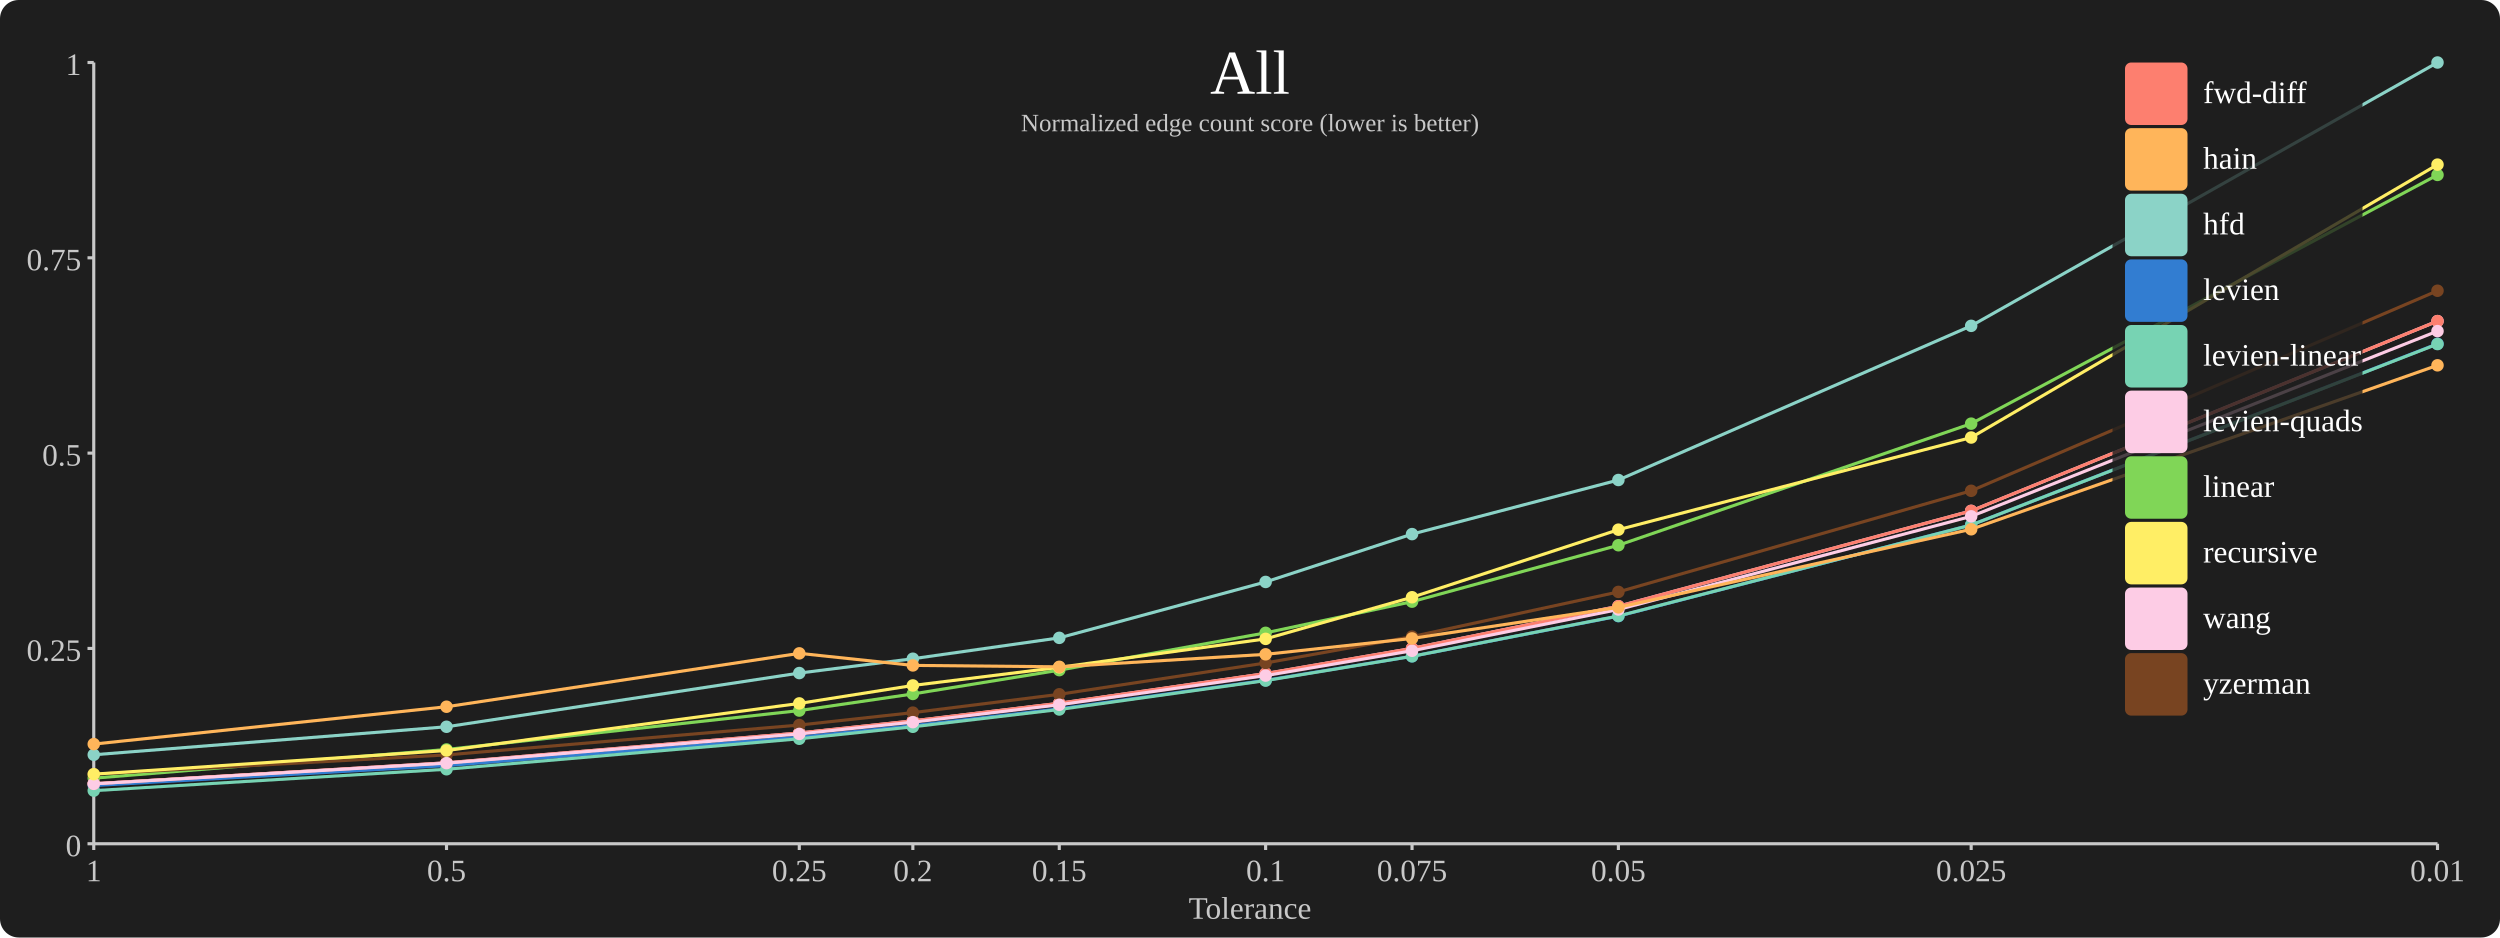
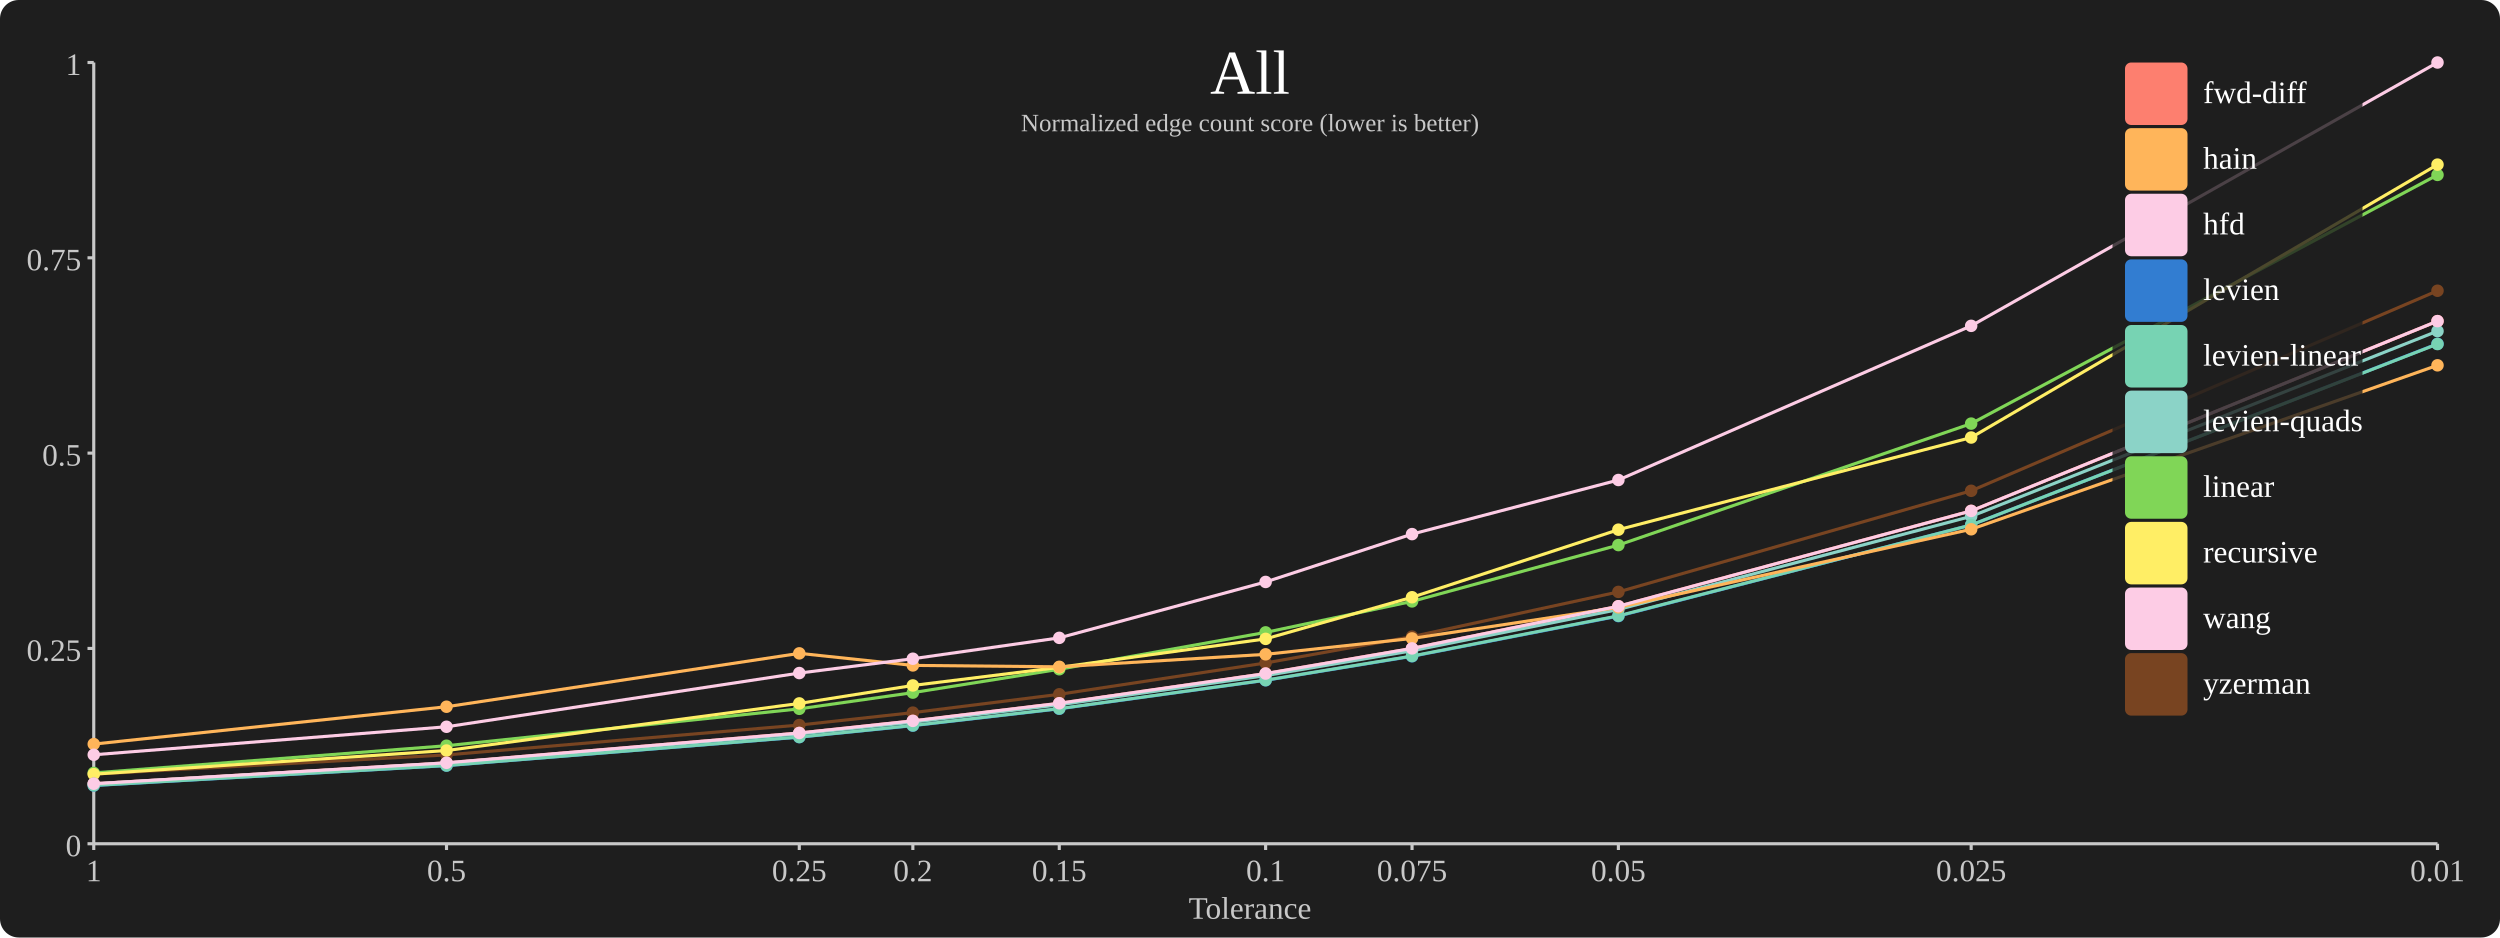
<svg xmlns="http://www.w3.org/2000/svg" viewBox="0 0 800 300">
  <rect x="0" y="0" width="800" height="300" ry="6" style="fill:rgb(30,30,30);stroke:none;fill-opacity:1;stroke-opacity:1;" />
  <path d="M 30 20 L 30 270" style="stroke:rgb(200,200,200);stroke-width:1" />
  <path d="M 30 270 L 780 270" style="stroke:rgb(200,200,200);stroke-width:1" />
  <path d="M 780 270 L 780 272" style="stroke:rgb(200,200,200);stroke-width:1" />
  <text x="780" y="282" style="font-size:10px;fill:rgb(200,200,200);text-anchor:middle;text-align:center;"> 0.01 </text>
  <path d="M 630.772 270 L 630.772 272" style="stroke:rgb(200,200,200);stroke-width:1" />
  <text x="630.772" y="282" style="font-size:10px;fill:rgb(200,200,200);text-anchor:middle;text-align:center;"> 0.025 </text>
  <path d="M 517.886 270 L 517.886 272" style="stroke:rgb(200,200,200);stroke-width:1" />
  <text x="517.886" y="282" style="font-size:10px;fill:rgb(200,200,200);text-anchor:middle;text-align:center;"> 0.05 </text>
  <path d="M 451.852 270 L 451.852 272" style="stroke:rgb(200,200,200);stroke-width:1" />
  <text x="451.852" y="282" style="font-size:10px;fill:rgb(200,200,200);text-anchor:middle;text-align:center;"> 0.075 </text>
  <path d="M 405 270 L 405 272" style="stroke:rgb(200,200,200);stroke-width:1" />
  <text x="405" y="282" style="font-size:10px;fill:rgb(200,200,200);text-anchor:middle;text-align:center;"> 0.1 </text>
  <path d="M 338.966 270 L 338.966 272" style="stroke:rgb(200,200,200);stroke-width:1" />
  <text x="338.966" y="282" style="font-size:10px;fill:rgb(200,200,200);text-anchor:middle;text-align:center;"> 0.15 </text>
  <path d="M 292.114 270 L 292.114 272" style="stroke:rgb(200,200,200);stroke-width:1" />
  <text x="292.114" y="282" style="font-size:10px;fill:rgb(200,200,200);text-anchor:middle;text-align:center;"> 0.2 </text>
  <path d="M 255.773 270 L 255.773 272" style="stroke:rgb(200,200,200);stroke-width:1" />
  <text x="255.773" y="282" style="font-size:10px;fill:rgb(200,200,200);text-anchor:middle;text-align:center;"> 0.25 </text>
  <path d="M 142.886 270 L 142.886 272" style="stroke:rgb(200,200,200);stroke-width:1" />
  <text x="142.886" y="282" style="font-size:10px;fill:rgb(200,200,200);text-anchor:middle;text-align:center;"> 0.5 </text>
  <path d="M 30 270 L 30 272" style="stroke:rgb(200,200,200);stroke-width:1" />
  <text x="30" y="282" style="font-size:10px;fill:rgb(200,200,200);text-anchor:middle;text-align:center;"> 1 </text>
  <path d="M 28 270 L 30 270" style="stroke:rgb(200,200,200);stroke-width:1" />
  <text x="26" y="274" style="font-size:10px;fill:rgb(200,200,200);text-anchor:end;text-align:right;"> 0 </text>
  <path d="M 28 207.5 L 30 207.5" style="stroke:rgb(200,200,200);stroke-width:1" />
  <text x="26" y="211.5" style="font-size:10px;fill:rgb(200,200,200);text-anchor:end;text-align:right;"> 0.25 </text>
  <path d="M 28 145 L 30 145" style="stroke:rgb(200,200,200);stroke-width:1" />
  <text x="26" y="149" style="font-size:10px;fill:rgb(200,200,200);text-anchor:end;text-align:right;"> 0.5 </text>
  <path d="M 28 82.5 L 30 82.5" style="stroke:rgb(200,200,200);stroke-width:1" />
  <text x="26" y="86.5" style="font-size:10px;fill:rgb(200,200,200);text-anchor:end;text-align:right;"> 0.75 </text>
  <path d="M 28 20 L 30 20" style="stroke:rgb(200,200,200);stroke-width:1" />
  <text x="26" y="24" style="font-size:10px;fill:rgb(200,200,200);text-anchor:end;text-align:right;"> 1 </text>
  <text x="400" y="294" style="font-size:10px;fill:rgb(200,200,200);text-anchor:middle;text-align:center;"> Tolerance </text>
-   <circle cx="780" cy="20" r="2" style="fill:rgb(139,211,199);stroke:none;fill-opacity:1;stroke-opacity:1;" />
-   <path d="M 780 20 L 630.772 104.27" style="stroke:rgb(139,211,199);stroke-width:1" />
-   <circle cx="630.772" cy="104.27" r="2" style="fill:rgb(139,211,199);stroke:none;fill-opacity:1;stroke-opacity:1;" />
-   <path d="M 630.772 104.27 L 517.886 153.6" style="stroke:rgb(139,211,199);stroke-width:1" />
-   <circle cx="517.886" cy="153.6" r="2" style="fill:rgb(139,211,199);stroke:none;fill-opacity:1;stroke-opacity:1;" />
-   <path d="M 517.886 153.6 L 451.852 170.912" style="stroke:rgb(139,211,199);stroke-width:1" />
-   <circle cx="451.852" cy="170.912" r="2" style="fill:rgb(139,211,199);stroke:none;fill-opacity:1;stroke-opacity:1;" />
-   <path d="M 451.852 170.912 L 405 186.222" style="stroke:rgb(139,211,199);stroke-width:1" />
-   <circle cx="405" cy="186.222" r="2" style="fill:rgb(139,211,199);stroke:none;fill-opacity:1;stroke-opacity:1;" />
-   <path d="M 405 186.222 L 338.966 204.113" style="stroke:rgb(139,211,199);stroke-width:1" />
-   <circle cx="338.966" cy="204.113" r="2" style="fill:rgb(139,211,199);stroke:none;fill-opacity:1;stroke-opacity:1;" />
-   <path d="M 338.966 204.113 L 292.114 210.792" style="stroke:rgb(139,211,199);stroke-width:1" />
-   <circle cx="292.114" cy="210.792" r="2" style="fill:rgb(139,211,199);stroke:none;fill-opacity:1;stroke-opacity:1;" />
-   <path d="M 292.114 210.792 L 255.773 215.377" style="stroke:rgb(139,211,199);stroke-width:1" />
-   <circle cx="255.773" cy="215.377" r="2" style="fill:rgb(139,211,199);stroke:none;fill-opacity:1;stroke-opacity:1;" />
-   <path d="M 255.773 215.377 L 142.886 232.565" style="stroke:rgb(139,211,199);stroke-width:1" />
-   <circle cx="142.886" cy="232.565" r="2" style="fill:rgb(139,211,199);stroke:none;fill-opacity:1;stroke-opacity:1;" />
-   <path d="M 142.886 232.565 L 30 241.525" style="stroke:rgb(139,211,199);stroke-width:1" />
-   <circle cx="30" cy="241.525" r="2" style="fill:rgb(139,211,199);stroke:none;fill-opacity:1;stroke-opacity:1;" />
-   <circle cx="780" cy="55.973" r="2" style="fill:rgb(128,214,87);stroke:none;fill-opacity:1;stroke-opacity:1;" />
-   <path d="M 780 55.973 L 630.772 135.57" style="stroke:rgb(128,214,87);stroke-width:1" />
-   <circle cx="630.772" cy="135.57" r="2" style="fill:rgb(128,214,87);stroke:none;fill-opacity:1;stroke-opacity:1;" />
-   <path d="M 630.772 135.57 L 517.886 174.475" style="stroke:rgb(128,214,87);stroke-width:1" />
-   <circle cx="517.886" cy="174.475" r="2" style="fill:rgb(128,214,87);stroke:none;fill-opacity:1;stroke-opacity:1;" />
-   <path d="M 517.886 174.475 L 451.852 192.53" style="stroke:rgb(128,214,87);stroke-width:1" />
-   <circle cx="451.852" cy="192.53" r="2" style="fill:rgb(128,214,87);stroke:none;fill-opacity:1;stroke-opacity:1;" />
-   <path d="M 451.852 192.53 L 405 202.507" style="stroke:rgb(128,214,87);stroke-width:1" />
-   <circle cx="405" cy="202.507" r="2" style="fill:rgb(128,214,87);stroke:none;fill-opacity:1;stroke-opacity:1;" />
-   <path d="M 405 202.507 L 338.966 214.445" style="stroke:rgb(128,214,87);stroke-width:1" />
-   <circle cx="338.966" cy="214.445" r="2" style="fill:rgb(128,214,87);stroke:none;fill-opacity:1;stroke-opacity:1;" />
-   <path d="M 338.966 214.445 L 292.114 222.062" style="stroke:rgb(128,214,87);stroke-width:1" />
-   <circle cx="292.114" cy="222.062" r="2" style="fill:rgb(128,214,87);stroke:none;fill-opacity:1;stroke-opacity:1;" />
-   <path d="M 292.114 222.062 L 255.773 227.38" style="stroke:rgb(128,214,87);stroke-width:1" />
-   <circle cx="255.773" cy="227.38" r="2" style="fill:rgb(128,214,87);stroke:none;fill-opacity:1;stroke-opacity:1;" />
-   <path d="M 255.773 227.38 L 142.886 239.825" style="stroke:rgb(128,214,87);stroke-width:1" />
-   <circle cx="142.886" cy="239.825" r="2" style="fill:rgb(128,214,87);stroke:none;fill-opacity:1;stroke-opacity:1;" />
-   <path d="M 142.886 239.825 L 30 249.012" style="stroke:rgb(128,214,87);stroke-width:1" />
-   <circle cx="30" cy="249.012" r="2" style="fill:rgb(128,214,87);stroke:none;fill-opacity:1;stroke-opacity:1;" />
+   <circle cx="780" cy="93.038" r="2" style="fill:rgb(120,68,33);stroke:none;fill-opacity:1;stroke-opacity:1;" />
+   <path d="M 780 93.038 L 630.772 157.055" style="stroke:rgb(120,68,33);stroke-width:1" />
+   <circle cx="630.772" cy="157.055" r="2" style="fill:rgb(120,68,33);stroke:none;fill-opacity:1;stroke-opacity:1;" />
+   <path d="M 630.772 157.055 L 517.886 189.41" style="stroke:rgb(120,68,33);stroke-width:1" />
+   <circle cx="517.886" cy="189.41" r="2" style="fill:rgb(120,68,33);stroke:none;fill-opacity:1;stroke-opacity:1;" />
+   <path d="M 517.886 189.41 L 451.852 203.71" style="stroke:rgb(120,68,33);stroke-width:1" />
+   <circle cx="451.852" cy="203.71" r="2" style="fill:rgb(120,68,33);stroke:none;fill-opacity:1;stroke-opacity:1;" />
+   <path d="M 451.852 203.71 L 405 212.147" style="stroke:rgb(120,68,33);stroke-width:1" />
+   <circle cx="405" cy="212.147" r="2" style="fill:rgb(120,68,33);stroke:none;fill-opacity:1;stroke-opacity:1;" />
+   <path d="M 405 212.147 L 338.966 222.175" style="stroke:rgb(120,68,33);stroke-width:1" />
+   <circle cx="338.966" cy="222.175" r="2" style="fill:rgb(120,68,33);stroke:none;fill-opacity:1;stroke-opacity:1;" />
+   <path d="M 338.966 222.175 L 292.114 228.037" style="stroke:rgb(120,68,33);stroke-width:1" />
+   <circle cx="292.114" cy="228.037" r="2" style="fill:rgb(120,68,33);stroke:none;fill-opacity:1;stroke-opacity:1;" />
+   <path d="M 292.114 228.037 L 255.773 232.012" style="stroke:rgb(120,68,33);stroke-width:1" />
+   <circle cx="255.773" cy="232.012" r="2" style="fill:rgb(120,68,33);stroke:none;fill-opacity:1;stroke-opacity:1;" />
+   <path d="M 255.773 232.012 L 142.886 241.57" style="stroke:rgb(120,68,33);stroke-width:1" />
+   <circle cx="142.886" cy="241.57" r="2" style="fill:rgb(120,68,33);stroke:none;fill-opacity:1;stroke-opacity:1;" />
+   <path d="M 142.886 241.57 L 30 247.735" style="stroke:rgb(120,68,33);stroke-width:1" />
+   <circle cx="30" cy="247.735" r="2" style="fill:rgb(120,68,33);stroke:none;fill-opacity:1;stroke-opacity:1;" />
+   <circle cx="780" cy="55.968" r="2" style="fill:rgb(128,214,87);stroke:none;fill-opacity:1;stroke-opacity:1;" />
+   <path d="M 780 55.968 L 630.772 135.555" style="stroke:rgb(128,214,87);stroke-width:1" />
+   <circle cx="630.772" cy="135.555" r="2" style="fill:rgb(128,214,87);stroke:none;fill-opacity:1;stroke-opacity:1;" />
+   <path d="M 630.772 135.555 L 517.886 174.425" style="stroke:rgb(128,214,87);stroke-width:1" />
+   <circle cx="517.886" cy="174.425" r="2" style="fill:rgb(128,214,87);stroke:none;fill-opacity:1;stroke-opacity:1;" />
+   <path d="M 517.886 174.425 L 451.852 192.448" style="stroke:rgb(128,214,87);stroke-width:1" />
+   <circle cx="451.852" cy="192.448" r="2" style="fill:rgb(128,214,87);stroke:none;fill-opacity:1;stroke-opacity:1;" />
+   <path d="M 451.852 192.448 L 405 202.363" style="stroke:rgb(128,214,87);stroke-width:1" />
+   <circle cx="405" cy="202.363" r="2" style="fill:rgb(128,214,87);stroke:none;fill-opacity:1;stroke-opacity:1;" />
+   <path d="M 405 202.363 L 338.966 214.157" style="stroke:rgb(128,214,87);stroke-width:1" />
+   <circle cx="338.966" cy="214.157" r="2" style="fill:rgb(128,214,87);stroke:none;fill-opacity:1;stroke-opacity:1;" />
+   <path d="M 338.966 214.157 L 292.114 221.637" style="stroke:rgb(128,214,87);stroke-width:1" />
+   <circle cx="292.114" cy="221.637" r="2" style="fill:rgb(128,214,87);stroke:none;fill-opacity:1;stroke-opacity:1;" />
+   <path d="M 292.114 221.637 L 255.773 226.82" style="stroke:rgb(128,214,87);stroke-width:1" />
+   <circle cx="255.773" cy="226.82" r="2" style="fill:rgb(128,214,87);stroke:none;fill-opacity:1;stroke-opacity:1;" />
+   <path d="M 255.773 226.82 L 142.886 238.63" style="stroke:rgb(128,214,87);stroke-width:1" />
+   <circle cx="142.886" cy="238.63" r="2" style="fill:rgb(128,214,87);stroke:none;fill-opacity:1;stroke-opacity:1;" />
+   <path d="M 142.886 238.63 L 30 247.333" style="stroke:rgb(128,214,87);stroke-width:1" />
+   <circle cx="30" cy="247.333" r="2" style="fill:rgb(128,214,87);stroke:none;fill-opacity:1;stroke-opacity:1;" />
+   <circle cx="780" cy="52.678" r="2" style="fill:rgb(255,238,101);stroke:none;fill-opacity:1;stroke-opacity:1;" />
+   <path d="M 780 52.678 L 630.772 140.007" style="stroke:rgb(255,238,101);stroke-width:1" />
+   <circle cx="630.772" cy="140.007" r="2" style="fill:rgb(255,238,101);stroke:none;fill-opacity:1;stroke-opacity:1;" />
+   <path d="M 630.772 140.007 L 517.886 169.495" style="stroke:rgb(255,238,101);stroke-width:1" />
+   <circle cx="517.886" cy="169.495" r="2" style="fill:rgb(255,238,101);stroke:none;fill-opacity:1;stroke-opacity:1;" />
+   <path d="M 517.886 169.495 L 451.852 191.118" style="stroke:rgb(255,238,101);stroke-width:1" />
+   <circle cx="451.852" cy="191.118" r="2" style="fill:rgb(255,238,101);stroke:none;fill-opacity:1;stroke-opacity:1;" />
+   <path d="M 451.852 191.118 L 405 204.438" style="stroke:rgb(255,238,101);stroke-width:1" />
+   <circle cx="405" cy="204.438" r="2" style="fill:rgb(255,238,101);stroke:none;fill-opacity:1;stroke-opacity:1;" />
+   <path d="M 405 204.438 L 338.966 213.545" style="stroke:rgb(255,238,101);stroke-width:1" />
+   <circle cx="338.966" cy="213.545" r="2" style="fill:rgb(255,238,101);stroke:none;fill-opacity:1;stroke-opacity:1;" />
+   <path d="M 338.966 213.545 L 292.114 219.345" style="stroke:rgb(255,238,101);stroke-width:1" />
+   <circle cx="292.114" cy="219.345" r="2" style="fill:rgb(255,238,101);stroke:none;fill-opacity:1;stroke-opacity:1;" />
+   <path d="M 292.114 219.345 L 255.773 225.09" style="stroke:rgb(255,238,101);stroke-width:1" />
+   <circle cx="255.773" cy="225.09" r="2" style="fill:rgb(255,238,101);stroke:none;fill-opacity:1;stroke-opacity:1;" />
+   <path d="M 255.773 225.09 L 142.886 240.167" style="stroke:rgb(255,238,101);stroke-width:1" />
+   <circle cx="142.886" cy="240.167" r="2" style="fill:rgb(255,238,101);stroke:none;fill-opacity:1;stroke-opacity:1;" />
+   <path d="M 142.886 240.167 L 30 247.73" style="stroke:rgb(255,238,101);stroke-width:1" />
+   <circle cx="30" cy="247.73" r="2" style="fill:rgb(255,238,101);stroke:none;fill-opacity:1;stroke-opacity:1;" />
+   <circle cx="780" cy="110.017" r="2" style="fill:rgb(50,125,209);stroke:none;fill-opacity:1;stroke-opacity:1;" />
+   <path d="M 780 110.017 L 630.772 167.988" style="stroke:rgb(50,125,209);stroke-width:1" />
+   <circle cx="630.772" cy="167.988" r="2" style="fill:rgb(50,125,209);stroke:none;fill-opacity:1;stroke-opacity:1;" />
+   <path d="M 630.772 167.988 L 517.886 197.16" style="stroke:rgb(50,125,209);stroke-width:1" />
+   <circle cx="517.886" cy="197.16" r="2" style="fill:rgb(50,125,209);stroke:none;fill-opacity:1;stroke-opacity:1;" />
+   <path d="M 517.886 197.16 L 451.852 210.015" style="stroke:rgb(50,125,209);stroke-width:1" />
+   <circle cx="451.852" cy="210.015" r="2" style="fill:rgb(50,125,209);stroke:none;fill-opacity:1;stroke-opacity:1;" />
+   <path d="M 451.852 210.015 L 405 217.695" style="stroke:rgb(50,125,209);stroke-width:1" />
+   <circle cx="405" cy="217.695" r="2" style="fill:rgb(50,125,209);stroke:none;fill-opacity:1;stroke-opacity:1;" />
+   <path d="M 405 217.695 L 338.966 226.812" style="stroke:rgb(50,125,209);stroke-width:1" />
+   <circle cx="338.966" cy="226.812" r="2" style="fill:rgb(50,125,209);stroke:none;fill-opacity:1;stroke-opacity:1;" />
+   <path d="M 338.966 226.812 L 292.114 232.208" style="stroke:rgb(50,125,209);stroke-width:1" />
+   <circle cx="292.114" cy="232.208" r="2" style="fill:rgb(50,125,209);stroke:none;fill-opacity:1;stroke-opacity:1;" />
+   <path d="M 292.114 232.208 L 255.773 235.887" style="stroke:rgb(50,125,209);stroke-width:1" />
+   <circle cx="255.773" cy="235.887" r="2" style="fill:rgb(50,125,209);stroke:none;fill-opacity:1;stroke-opacity:1;" />
+   <path d="M 255.773 235.887 L 142.886 244.99" style="stroke:rgb(50,125,209);stroke-width:1" />
+   <circle cx="142.886" cy="244.99" r="2" style="fill:rgb(50,125,209);stroke:none;fill-opacity:1;stroke-opacity:1;" />
+   <path d="M 142.886 244.99 L 30 251.368" style="stroke:rgb(50,125,209);stroke-width:1" />
+   <circle cx="30" cy="251.368" r="2" style="fill:rgb(50,125,209);stroke:none;fill-opacity:1;stroke-opacity:1;" />
+   <circle cx="780" cy="102.76" r="2" style="fill:rgb(253,127,111);stroke:none;fill-opacity:1;stroke-opacity:1;" />
+   <path d="M 780 102.76 L 630.772 163.488" style="stroke:rgb(253,127,111);stroke-width:1" />
+   <circle cx="630.772" cy="163.488" r="2" style="fill:rgb(253,127,111);stroke:none;fill-opacity:1;stroke-opacity:1;" />
+   <path d="M 630.772 163.488 L 517.886 193.995" style="stroke:rgb(253,127,111);stroke-width:1" />
+   <circle cx="517.886" cy="193.995" r="2" style="fill:rgb(253,127,111);stroke:none;fill-opacity:1;stroke-opacity:1;" />
+   <path d="M 517.886 193.995 L 451.852 207.488" style="stroke:rgb(253,127,111);stroke-width:1" />
+   <circle cx="451.852" cy="207.488" r="2" style="fill:rgb(253,127,111);stroke:none;fill-opacity:1;stroke-opacity:1;" />
+   <path d="M 451.852 207.488 L 405 215.537" style="stroke:rgb(253,127,111);stroke-width:1" />
+   <circle cx="405" cy="215.537" r="2" style="fill:rgb(253,127,111);stroke:none;fill-opacity:1;stroke-opacity:1;" />
+   <path d="M 405 215.537 L 338.966 225.042" style="stroke:rgb(253,127,111);stroke-width:1" />
+   <circle cx="338.966" cy="225.042" r="2" style="fill:rgb(253,127,111);stroke:none;fill-opacity:1;stroke-opacity:1;" />
+   <path d="M 338.966 225.042 L 292.114 230.683" style="stroke:rgb(253,127,111);stroke-width:1" />
+   <circle cx="292.114" cy="230.683" r="2" style="fill:rgb(253,127,111);stroke:none;fill-opacity:1;stroke-opacity:1;" />
+   <path d="M 292.114 230.683 L 255.773 234.553" style="stroke:rgb(253,127,111);stroke-width:1" />
+   <circle cx="255.773" cy="234.553" r="2" style="fill:rgb(253,127,111);stroke:none;fill-opacity:1;stroke-opacity:1;" />
+   <path d="M 255.773 234.553 L 142.886 244.1" style="stroke:rgb(253,127,111);stroke-width:1" />
+   <circle cx="142.886" cy="244.1" r="2" style="fill:rgb(253,127,111);stroke:none;fill-opacity:1;stroke-opacity:1;" />
+   <path d="M 142.886 244.1 L 30 250.792" style="stroke:rgb(253,127,111);stroke-width:1" />
+   <circle cx="30" cy="250.792" r="2" style="fill:rgb(253,127,111);stroke:none;fill-opacity:1;stroke-opacity:1;" />
+   <circle cx="780" cy="105.955" r="2" style="fill:rgb(139,211,199);stroke:none;fill-opacity:1;stroke-opacity:1;" />
+   <path d="M 780 105.955 L 630.772 165.235" style="stroke:rgb(139,211,199);stroke-width:1" />
+   <circle cx="630.772" cy="165.235" r="2" style="fill:rgb(139,211,199);stroke:none;fill-opacity:1;stroke-opacity:1;" />
+   <path d="M 630.772 165.235 L 517.886 195.04" style="stroke:rgb(139,211,199);stroke-width:1" />
+   <circle cx="517.886" cy="195.04" r="2" style="fill:rgb(139,211,199);stroke:none;fill-opacity:1;stroke-opacity:1;" />
+   <path d="M 517.886 195.04 L 451.852 208.245" style="stroke:rgb(139,211,199);stroke-width:1" />
+   <circle cx="451.852" cy="208.245" r="2" style="fill:rgb(139,211,199);stroke:none;fill-opacity:1;stroke-opacity:1;" />
+   <path d="M 451.852 208.245 L 405 216.192" style="stroke:rgb(139,211,199);stroke-width:1" />
+   <circle cx="405" cy="216.192" r="2" style="fill:rgb(139,211,199);stroke:none;fill-opacity:1;stroke-opacity:1;" />
+   <path d="M 405 216.192 L 338.966 225.528" style="stroke:rgb(139,211,199);stroke-width:1" />
+   <circle cx="338.966" cy="225.528" r="2" style="fill:rgb(139,211,199);stroke:none;fill-opacity:1;stroke-opacity:1;" />
+   <path d="M 338.966 225.528 L 292.114 231.09" style="stroke:rgb(139,211,199);stroke-width:1" />
+   <circle cx="292.114" cy="231.09" r="2" style="fill:rgb(139,211,199);stroke:none;fill-opacity:1;stroke-opacity:1;" />
+   <path d="M 292.114 231.09 L 255.773 234.857" style="stroke:rgb(139,211,199);stroke-width:1" />
+   <circle cx="255.773" cy="234.857" r="2" style="fill:rgb(139,211,199);stroke:none;fill-opacity:1;stroke-opacity:1;" />
+   <path d="M 255.773 234.857 L 142.886 244.197" style="stroke:rgb(139,211,199);stroke-width:1" />
+   <circle cx="142.886" cy="244.197" r="2" style="fill:rgb(139,211,199);stroke:none;fill-opacity:1;stroke-opacity:1;" />
+   <path d="M 142.886 244.197 L 30 250.833" style="stroke:rgb(139,211,199);stroke-width:1" />
+   <circle cx="30" cy="250.833" r="2" style="fill:rgb(139,211,199);stroke:none;fill-opacity:1;stroke-opacity:1;" />
+   <circle cx="780" cy="110.09" r="2" style="fill:rgb(119,211,179);stroke:none;fill-opacity:1;stroke-opacity:1;" />
+   <path d="M 780 110.09 L 630.772 167.993" style="stroke:rgb(119,211,179);stroke-width:1" />
+   <circle cx="630.772" cy="167.993" r="2" style="fill:rgb(119,211,179);stroke:none;fill-opacity:1;stroke-opacity:1;" />
+   <path d="M 630.772 167.993 L 517.886 197.06" style="stroke:rgb(119,211,179);stroke-width:1" />
+   <circle cx="517.886" cy="197.06" r="2" style="fill:rgb(119,211,179);stroke:none;fill-opacity:1;stroke-opacity:1;" />
+   <path d="M 517.886 197.06 L 451.852 209.935" style="stroke:rgb(119,211,179);stroke-width:1" />
+   <circle cx="451.852" cy="209.935" r="2" style="fill:rgb(119,211,179);stroke:none;fill-opacity:1;stroke-opacity:1;" />
+   <path d="M 451.852 209.935 L 405 217.647" style="stroke:rgb(119,211,179);stroke-width:1" />
+   <circle cx="405" cy="217.647" r="2" style="fill:rgb(119,211,179);stroke:none;fill-opacity:1;stroke-opacity:1;" />
+   <path d="M 405 217.647 L 338.966 226.75" style="stroke:rgb(119,211,179);stroke-width:1" />
+   <circle cx="338.966" cy="226.75" r="2" style="fill:rgb(119,211,179);stroke:none;fill-opacity:1;stroke-opacity:1;" />
+   <path d="M 338.966 226.75 L 292.114 232.147" style="stroke:rgb(119,211,179);stroke-width:1" />
+   <circle cx="292.114" cy="232.147" r="2" style="fill:rgb(119,211,179);stroke:none;fill-opacity:1;stroke-opacity:1;" />
+   <path d="M 292.114 232.147 L 255.773 235.845" style="stroke:rgb(119,211,179);stroke-width:1" />
+   <circle cx="255.773" cy="235.845" r="2" style="fill:rgb(119,211,179);stroke:none;fill-opacity:1;stroke-opacity:1;" />
+   <path d="M 255.773 235.845 L 142.886 244.968" style="stroke:rgb(119,211,179);stroke-width:1" />
+   <circle cx="142.886" cy="244.968" r="2" style="fill:rgb(119,211,179);stroke:none;fill-opacity:1;stroke-opacity:1;" />
+   <path d="M 142.886 244.968 L 30 251.327" style="stroke:rgb(119,211,179);stroke-width:1" />
+   <circle cx="30" cy="251.327" r="2" style="fill:rgb(119,211,179);stroke:none;fill-opacity:1;stroke-opacity:1;" />
+   <circle cx="780" cy="116.9" r="2" style="fill:rgb(255,181,90);stroke:none;fill-opacity:1;stroke-opacity:1;" />
+   <path d="M 780 116.9 L 630.772 169.368" style="stroke:rgb(255,181,90);stroke-width:1" />
+   <circle cx="630.772" cy="169.368" r="2" style="fill:rgb(255,181,90);stroke:none;fill-opacity:1;stroke-opacity:1;" />
+   <path d="M 630.772 169.368 L 517.886 194.35" style="stroke:rgb(255,181,90);stroke-width:1" />
+   <circle cx="517.886" cy="194.35" r="2" style="fill:rgb(255,181,90);stroke:none;fill-opacity:1;stroke-opacity:1;" />
+   <path d="M 517.886 194.35 L 451.852 204.295" style="stroke:rgb(255,181,90);stroke-width:1" />
+   <circle cx="451.852" cy="204.295" r="2" style="fill:rgb(255,181,90);stroke:none;fill-opacity:1;stroke-opacity:1;" />
+   <path d="M 451.852 204.295 L 405 209.382" style="stroke:rgb(255,181,90);stroke-width:1" />
+   <circle cx="405" cy="209.382" r="2" style="fill:rgb(255,181,90);stroke:none;fill-opacity:1;stroke-opacity:1;" />
+   <path d="M 405 209.382 L 338.966 213.382" style="stroke:rgb(255,181,90);stroke-width:1" />
+   <circle cx="338.966" cy="213.382" r="2" style="fill:rgb(255,181,90);stroke:none;fill-opacity:1;stroke-opacity:1;" />
+   <path d="M 338.966 213.382 L 292.114 212.933" style="stroke:rgb(255,181,90);stroke-width:1" />
+   <circle cx="292.114" cy="212.933" r="2" style="fill:rgb(255,181,90);stroke:none;fill-opacity:1;stroke-opacity:1;" />
+   <path d="M 292.114 212.933 L 255.773 209.072" style="stroke:rgb(255,181,90);stroke-width:1" />
+   <circle cx="255.773" cy="209.072" r="2" style="fill:rgb(255,181,90);stroke:none;fill-opacity:1;stroke-opacity:1;" />
+   <path d="M 255.773 209.072 L 142.886 226.153" style="stroke:rgb(255,181,90);stroke-width:1" />
+   <circle cx="142.886" cy="226.153" r="2" style="fill:rgb(255,181,90);stroke:none;fill-opacity:1;stroke-opacity:1;" />
+   <path d="M 142.886 226.153 L 30 238.105" style="stroke:rgb(255,181,90);stroke-width:1" />
+   <circle cx="30" cy="238.105" r="2" style="fill:rgb(255,181,90);stroke:none;fill-opacity:1;stroke-opacity:1;" />
+   <circle cx="780" cy="20" r="2" style="fill:rgb(253,204,229);stroke:none;fill-opacity:1;stroke-opacity:1;" />
+   <path d="M 780 20 L 630.772 104.27" style="stroke:rgb(253,204,229);stroke-width:1" />
+   <circle cx="630.772" cy="104.27" r="2" style="fill:rgb(253,204,229);stroke:none;fill-opacity:1;stroke-opacity:1;" />
+   <path d="M 630.772 104.27 L 517.886 153.6" style="stroke:rgb(253,204,229);stroke-width:1" />
+   <circle cx="517.886" cy="153.6" r="2" style="fill:rgb(253,204,229);stroke:none;fill-opacity:1;stroke-opacity:1;" />
+   <path d="M 517.886 153.6 L 451.852 170.912" style="stroke:rgb(253,204,229);stroke-width:1" />
+   <circle cx="451.852" cy="170.912" r="2" style="fill:rgb(253,204,229);stroke:none;fill-opacity:1;stroke-opacity:1;" />
+   <path d="M 451.852 170.912 L 405 186.222" style="stroke:rgb(253,204,229);stroke-width:1" />
+   <circle cx="405" cy="186.222" r="2" style="fill:rgb(253,204,229);stroke:none;fill-opacity:1;stroke-opacity:1;" />
+   <path d="M 405 186.222 L 338.966 204.113" style="stroke:rgb(253,204,229);stroke-width:1" />
+   <circle cx="338.966" cy="204.113" r="2" style="fill:rgb(253,204,229);stroke:none;fill-opacity:1;stroke-opacity:1;" />
+   <path d="M 338.966 204.113 L 292.114 210.792" style="stroke:rgb(253,204,229);stroke-width:1" />
+   <circle cx="292.114" cy="210.792" r="2" style="fill:rgb(253,204,229);stroke:none;fill-opacity:1;stroke-opacity:1;" />
+   <path d="M 292.114 210.792 L 255.773 215.377" style="stroke:rgb(253,204,229);stroke-width:1" />
+   <circle cx="255.773" cy="215.377" r="2" style="fill:rgb(253,204,229);stroke:none;fill-opacity:1;stroke-opacity:1;" />
+   <path d="M 255.773 215.377 L 142.886 232.565" style="stroke:rgb(253,204,229);stroke-width:1" />
+   <circle cx="142.886" cy="232.565" r="2" style="fill:rgb(253,204,229);stroke:none;fill-opacity:1;stroke-opacity:1;" />
+   <path d="M 142.886 232.565 L 30 241.525" style="stroke:rgb(253,204,229);stroke-width:1" />
+   <circle cx="30" cy="241.525" r="2" style="fill:rgb(253,204,229);stroke:none;fill-opacity:1;stroke-opacity:1;" />
  <circle cx="780" cy="102.76" r="2" style="fill:rgb(253,204,229);stroke:none;fill-opacity:1;stroke-opacity:1;" />
  <path d="M 780 102.76 L 630.772 163.488" style="stroke:rgb(253,204,229);stroke-width:1" />
  <circle cx="630.772" cy="163.488" r="2" style="fill:rgb(253,204,229);stroke:none;fill-opacity:1;stroke-opacity:1;" />
  <path d="M 630.772 163.488 L 517.886 193.995" style="stroke:rgb(253,204,229);stroke-width:1" />
  <circle cx="517.886" cy="193.995" r="2" style="fill:rgb(253,204,229);stroke:none;fill-opacity:1;stroke-opacity:1;" />
  <path d="M 517.886 193.995 L 451.852 207.488" style="stroke:rgb(253,204,229);stroke-width:1" />
  <circle cx="451.852" cy="207.488" r="2" style="fill:rgb(253,204,229);stroke:none;fill-opacity:1;stroke-opacity:1;" />
  <path d="M 451.852 207.488 L 405 215.537" style="stroke:rgb(253,204,229);stroke-width:1" />
  <circle cx="405" cy="215.537" r="2" style="fill:rgb(253,204,229);stroke:none;fill-opacity:1;stroke-opacity:1;" />
  <path d="M 405 215.537 L 338.966 225.042" style="stroke:rgb(253,204,229);stroke-width:1" />
  <circle cx="338.966" cy="225.042" r="2" style="fill:rgb(253,204,229);stroke:none;fill-opacity:1;stroke-opacity:1;" />
  <path d="M 338.966 225.042 L 292.114 230.683" style="stroke:rgb(253,204,229);stroke-width:1" />
  <circle cx="292.114" cy="230.683" r="2" style="fill:rgb(253,204,229);stroke:none;fill-opacity:1;stroke-opacity:1;" />
  <path d="M 292.114 230.683 L 255.773 234.553" style="stroke:rgb(253,204,229);stroke-width:1" />
  <circle cx="255.773" cy="234.553" r="2" style="fill:rgb(253,204,229);stroke:none;fill-opacity:1;stroke-opacity:1;" />
  <path d="M 255.773 234.553 L 142.886 244.1" style="stroke:rgb(253,204,229);stroke-width:1" />
  <circle cx="142.886" cy="244.1" r="2" style="fill:rgb(253,204,229);stroke:none;fill-opacity:1;stroke-opacity:1;" />
  <path d="M 142.886 244.1 L 30 250.792" style="stroke:rgb(253,204,229);stroke-width:1" />
  <circle cx="30" cy="250.792" r="2" style="fill:rgb(253,204,229);stroke:none;fill-opacity:1;stroke-opacity:1;" />
-   <circle cx="780" cy="110.017" r="2" style="fill:rgb(50,125,209);stroke:none;fill-opacity:1;stroke-opacity:1;" />
-   <path d="M 780 110.017 L 630.772 167.988" style="stroke:rgb(50,125,209);stroke-width:1" />
-   <circle cx="630.772" cy="167.988" r="2" style="fill:rgb(50,125,209);stroke:none;fill-opacity:1;stroke-opacity:1;" />
-   <path d="M 630.772 167.988 L 517.886 197.16" style="stroke:rgb(50,125,209);stroke-width:1" />
-   <circle cx="517.886" cy="197.16" r="2" style="fill:rgb(50,125,209);stroke:none;fill-opacity:1;stroke-opacity:1;" />
-   <path d="M 517.886 197.16 L 451.852 210.015" style="stroke:rgb(50,125,209);stroke-width:1" />
-   <circle cx="451.852" cy="210.015" r="2" style="fill:rgb(50,125,209);stroke:none;fill-opacity:1;stroke-opacity:1;" />
-   <path d="M 451.852 210.015 L 405 217.695" style="stroke:rgb(50,125,209);stroke-width:1" />
-   <circle cx="405" cy="217.695" r="2" style="fill:rgb(50,125,209);stroke:none;fill-opacity:1;stroke-opacity:1;" />
-   <path d="M 405 217.695 L 338.966 226.812" style="stroke:rgb(50,125,209);stroke-width:1" />
-   <circle cx="338.966" cy="226.812" r="2" style="fill:rgb(50,125,209);stroke:none;fill-opacity:1;stroke-opacity:1;" />
-   <path d="M 338.966 226.812 L 292.114 232.208" style="stroke:rgb(50,125,209);stroke-width:1" />
-   <circle cx="292.114" cy="232.208" r="2" style="fill:rgb(50,125,209);stroke:none;fill-opacity:1;stroke-opacity:1;" />
-   <path d="M 292.114 232.208 L 255.773 235.887" style="stroke:rgb(50,125,209);stroke-width:1" />
-   <circle cx="255.773" cy="235.887" r="2" style="fill:rgb(50,125,209);stroke:none;fill-opacity:1;stroke-opacity:1;" />
-   <path d="M 255.773 235.887 L 142.886 244.99" style="stroke:rgb(50,125,209);stroke-width:1" />
-   <circle cx="142.886" cy="244.99" r="2" style="fill:rgb(50,125,209);stroke:none;fill-opacity:1;stroke-opacity:1;" />
-   <path d="M 142.886 244.99 L 30 251.368" style="stroke:rgb(50,125,209);stroke-width:1" />
-   <circle cx="30" cy="251.368" r="2" style="fill:rgb(50,125,209);stroke:none;fill-opacity:1;stroke-opacity:1;" />
-   <circle cx="780" cy="110.095" r="2" style="fill:rgb(119,211,179);stroke:none;fill-opacity:1;stroke-opacity:1;" />
-   <path d="M 780 110.095 L 630.772 168.007" style="stroke:rgb(119,211,179);stroke-width:1" />
-   <circle cx="630.772" cy="168.007" r="2" style="fill:rgb(119,211,179);stroke:none;fill-opacity:1;stroke-opacity:1;" />
-   <path d="M 630.772 168.007 L 517.886 197.11" style="stroke:rgb(119,211,179);stroke-width:1" />
-   <circle cx="517.886" cy="197.11" r="2" style="fill:rgb(119,211,179);stroke:none;fill-opacity:1;stroke-opacity:1;" />
-   <path d="M 517.886 197.11 L 451.852 210.02" style="stroke:rgb(119,211,179);stroke-width:1" />
-   <circle cx="451.852" cy="210.02" r="2" style="fill:rgb(119,211,179);stroke:none;fill-opacity:1;stroke-opacity:1;" />
-   <path d="M 451.852 210.02 L 405 217.792" style="stroke:rgb(119,211,179);stroke-width:1" />
-   <circle cx="405" cy="217.792" r="2" style="fill:rgb(119,211,179);stroke:none;fill-opacity:1;stroke-opacity:1;" />
-   <path d="M 405 217.792 L 338.966 227.037" style="stroke:rgb(119,211,179);stroke-width:1" />
-   <circle cx="338.966" cy="227.037" r="2" style="fill:rgb(119,211,179);stroke:none;fill-opacity:1;stroke-opacity:1;" />
-   <path d="M 338.966 227.037 L 292.114 232.572" style="stroke:rgb(119,211,179);stroke-width:1" />
-   <circle cx="292.114" cy="232.572" r="2" style="fill:rgb(119,211,179);stroke:none;fill-opacity:1;stroke-opacity:1;" />
-   <path d="M 292.114 232.572 L 255.773 236.405" style="stroke:rgb(119,211,179);stroke-width:1" />
-   <circle cx="255.773" cy="236.405" r="2" style="fill:rgb(119,211,179);stroke:none;fill-opacity:1;stroke-opacity:1;" />
-   <path d="M 255.773 236.405 L 142.886 246.162" style="stroke:rgb(119,211,179);stroke-width:1" />
-   <circle cx="142.886" cy="246.162" r="2" style="fill:rgb(119,211,179);stroke:none;fill-opacity:1;stroke-opacity:1;" />
-   <path d="M 142.886 246.162 L 30 253.01" style="stroke:rgb(119,211,179);stroke-width:1" />
-   <circle cx="30" cy="253.01" r="2" style="fill:rgb(119,211,179);stroke:none;fill-opacity:1;stroke-opacity:1;" />
-   <circle cx="780" cy="102.76" r="2" style="fill:rgb(253,127,111);stroke:none;fill-opacity:1;stroke-opacity:1;" />
-   <path d="M 780 102.76 L 630.772 163.488" style="stroke:rgb(253,127,111);stroke-width:1" />
-   <circle cx="630.772" cy="163.488" r="2" style="fill:rgb(253,127,111);stroke:none;fill-opacity:1;stroke-opacity:1;" />
-   <path d="M 630.772 163.488 L 517.886 193.995" style="stroke:rgb(253,127,111);stroke-width:1" />
-   <circle cx="517.886" cy="193.995" r="2" style="fill:rgb(253,127,111);stroke:none;fill-opacity:1;stroke-opacity:1;" />
-   <path d="M 517.886 193.995 L 451.852 207.488" style="stroke:rgb(253,127,111);stroke-width:1" />
-   <circle cx="451.852" cy="207.488" r="2" style="fill:rgb(253,127,111);stroke:none;fill-opacity:1;stroke-opacity:1;" />
-   <path d="M 451.852 207.488 L 405 215.537" style="stroke:rgb(253,127,111);stroke-width:1" />
-   <circle cx="405" cy="215.537" r="2" style="fill:rgb(253,127,111);stroke:none;fill-opacity:1;stroke-opacity:1;" />
-   <path d="M 405 215.537 L 338.966 225.042" style="stroke:rgb(253,127,111);stroke-width:1" />
-   <circle cx="338.966" cy="225.042" r="2" style="fill:rgb(253,127,111);stroke:none;fill-opacity:1;stroke-opacity:1;" />
-   <path d="M 338.966 225.042 L 292.114 230.683" style="stroke:rgb(253,127,111);stroke-width:1" />
-   <circle cx="292.114" cy="230.683" r="2" style="fill:rgb(253,127,111);stroke:none;fill-opacity:1;stroke-opacity:1;" />
-   <path d="M 292.114 230.683 L 255.773 234.553" style="stroke:rgb(253,127,111);stroke-width:1" />
-   <circle cx="255.773" cy="234.553" r="2" style="fill:rgb(253,127,111);stroke:none;fill-opacity:1;stroke-opacity:1;" />
-   <path d="M 255.773 234.553 L 142.886 244.1" style="stroke:rgb(253,127,111);stroke-width:1" />
-   <circle cx="142.886" cy="244.1" r="2" style="fill:rgb(253,127,111);stroke:none;fill-opacity:1;stroke-opacity:1;" />
-   <path d="M 142.886 244.1 L 30 250.792" style="stroke:rgb(253,127,111);stroke-width:1" />
-   <circle cx="30" cy="250.792" r="2" style="fill:rgb(253,127,111);stroke:none;fill-opacity:1;stroke-opacity:1;" />
-   <circle cx="780" cy="93.038" r="2" style="fill:rgb(120,68,33);stroke:none;fill-opacity:1;stroke-opacity:1;" />
-   <path d="M 780 93.038 L 630.772 157.055" style="stroke:rgb(120,68,33);stroke-width:1" />
-   <circle cx="630.772" cy="157.055" r="2" style="fill:rgb(120,68,33);stroke:none;fill-opacity:1;stroke-opacity:1;" />
-   <path d="M 630.772 157.055 L 517.886 189.41" style="stroke:rgb(120,68,33);stroke-width:1" />
-   <circle cx="517.886" cy="189.41" r="2" style="fill:rgb(120,68,33);stroke:none;fill-opacity:1;stroke-opacity:1;" />
-   <path d="M 517.886 189.41 L 451.852 203.71" style="stroke:rgb(120,68,33);stroke-width:1" />
-   <circle cx="451.852" cy="203.71" r="2" style="fill:rgb(120,68,33);stroke:none;fill-opacity:1;stroke-opacity:1;" />
-   <path d="M 451.852 203.71 L 405 212.147" style="stroke:rgb(120,68,33);stroke-width:1" />
-   <circle cx="405" cy="212.147" r="2" style="fill:rgb(120,68,33);stroke:none;fill-opacity:1;stroke-opacity:1;" />
-   <path d="M 405 212.147 L 338.966 222.175" style="stroke:rgb(120,68,33);stroke-width:1" />
-   <circle cx="338.966" cy="222.175" r="2" style="fill:rgb(120,68,33);stroke:none;fill-opacity:1;stroke-opacity:1;" />
-   <path d="M 338.966 222.175 L 292.114 228.037" style="stroke:rgb(120,68,33);stroke-width:1" />
-   <circle cx="292.114" cy="228.037" r="2" style="fill:rgb(120,68,33);stroke:none;fill-opacity:1;stroke-opacity:1;" />
-   <path d="M 292.114 228.037 L 255.773 232.012" style="stroke:rgb(120,68,33);stroke-width:1" />
-   <circle cx="255.773" cy="232.012" r="2" style="fill:rgb(120,68,33);stroke:none;fill-opacity:1;stroke-opacity:1;" />
-   <path d="M 255.773 232.012 L 142.886 241.57" style="stroke:rgb(120,68,33);stroke-width:1" />
-   <circle cx="142.886" cy="241.57" r="2" style="fill:rgb(120,68,33);stroke:none;fill-opacity:1;stroke-opacity:1;" />
-   <path d="M 142.886 241.57 L 30 247.735" style="stroke:rgb(120,68,33);stroke-width:1" />
-   <circle cx="30" cy="247.735" r="2" style="fill:rgb(120,68,33);stroke:none;fill-opacity:1;stroke-opacity:1;" />
-   <circle cx="780" cy="105.955" r="2" style="fill:rgb(253,204,229);stroke:none;fill-opacity:1;stroke-opacity:1;" />
-   <path d="M 780 105.955 L 630.772 165.235" style="stroke:rgb(253,204,229);stroke-width:1" />
-   <circle cx="630.772" cy="165.235" r="2" style="fill:rgb(253,204,229);stroke:none;fill-opacity:1;stroke-opacity:1;" />
-   <path d="M 630.772 165.235 L 517.886 195.04" style="stroke:rgb(253,204,229);stroke-width:1" />
-   <circle cx="517.886" cy="195.04" r="2" style="fill:rgb(253,204,229);stroke:none;fill-opacity:1;stroke-opacity:1;" />
-   <path d="M 517.886 195.04 L 451.852 208.245" style="stroke:rgb(253,204,229);stroke-width:1" />
-   <circle cx="451.852" cy="208.245" r="2" style="fill:rgb(253,204,229);stroke:none;fill-opacity:1;stroke-opacity:1;" />
-   <path d="M 451.852 208.245 L 405 216.192" style="stroke:rgb(253,204,229);stroke-width:1" />
-   <circle cx="405" cy="216.192" r="2" style="fill:rgb(253,204,229);stroke:none;fill-opacity:1;stroke-opacity:1;" />
-   <path d="M 405 216.192 L 338.966 225.528" style="stroke:rgb(253,204,229);stroke-width:1" />
-   <circle cx="338.966" cy="225.528" r="2" style="fill:rgb(253,204,229);stroke:none;fill-opacity:1;stroke-opacity:1;" />
-   <path d="M 338.966 225.528 L 292.114 231.09" style="stroke:rgb(253,204,229);stroke-width:1" />
-   <circle cx="292.114" cy="231.09" r="2" style="fill:rgb(253,204,229);stroke:none;fill-opacity:1;stroke-opacity:1;" />
-   <path d="M 292.114 231.09 L 255.773 234.857" style="stroke:rgb(253,204,229);stroke-width:1" />
-   <circle cx="255.773" cy="234.857" r="2" style="fill:rgb(253,204,229);stroke:none;fill-opacity:1;stroke-opacity:1;" />
-   <path d="M 255.773 234.857 L 142.886 244.197" style="stroke:rgb(253,204,229);stroke-width:1" />
-   <circle cx="142.886" cy="244.197" r="2" style="fill:rgb(253,204,229);stroke:none;fill-opacity:1;stroke-opacity:1;" />
-   <path d="M 142.886 244.197 L 30 250.833" style="stroke:rgb(253,204,229);stroke-width:1" />
-   <circle cx="30" cy="250.833" r="2" style="fill:rgb(253,204,229);stroke:none;fill-opacity:1;stroke-opacity:1;" />
-   <circle cx="780" cy="52.678" r="2" style="fill:rgb(255,238,101);stroke:none;fill-opacity:1;stroke-opacity:1;" />
-   <path d="M 780 52.678 L 630.772 140.007" style="stroke:rgb(255,238,101);stroke-width:1" />
-   <circle cx="630.772" cy="140.007" r="2" style="fill:rgb(255,238,101);stroke:none;fill-opacity:1;stroke-opacity:1;" />
-   <path d="M 630.772 140.007 L 517.886 169.495" style="stroke:rgb(255,238,101);stroke-width:1" />
-   <circle cx="517.886" cy="169.495" r="2" style="fill:rgb(255,238,101);stroke:none;fill-opacity:1;stroke-opacity:1;" />
-   <path d="M 517.886 169.495 L 451.852 191.118" style="stroke:rgb(255,238,101);stroke-width:1" />
-   <circle cx="451.852" cy="191.118" r="2" style="fill:rgb(255,238,101);stroke:none;fill-opacity:1;stroke-opacity:1;" />
-   <path d="M 451.852 191.118 L 405 204.438" style="stroke:rgb(255,238,101);stroke-width:1" />
-   <circle cx="405" cy="204.438" r="2" style="fill:rgb(255,238,101);stroke:none;fill-opacity:1;stroke-opacity:1;" />
-   <path d="M 405 204.438 L 338.966 213.545" style="stroke:rgb(255,238,101);stroke-width:1" />
-   <circle cx="338.966" cy="213.545" r="2" style="fill:rgb(255,238,101);stroke:none;fill-opacity:1;stroke-opacity:1;" />
-   <path d="M 338.966 213.545 L 292.114 219.345" style="stroke:rgb(255,238,101);stroke-width:1" />
-   <circle cx="292.114" cy="219.345" r="2" style="fill:rgb(255,238,101);stroke:none;fill-opacity:1;stroke-opacity:1;" />
-   <path d="M 292.114 219.345 L 255.773 225.09" style="stroke:rgb(255,238,101);stroke-width:1" />
-   <circle cx="255.773" cy="225.09" r="2" style="fill:rgb(255,238,101);stroke:none;fill-opacity:1;stroke-opacity:1;" />
-   <path d="M 255.773 225.09 L 142.886 240.167" style="stroke:rgb(255,238,101);stroke-width:1" />
-   <circle cx="142.886" cy="240.167" r="2" style="fill:rgb(255,238,101);stroke:none;fill-opacity:1;stroke-opacity:1;" />
-   <path d="M 142.886 240.167 L 30 247.73" style="stroke:rgb(255,238,101);stroke-width:1" />
-   <circle cx="30" cy="247.73" r="2" style="fill:rgb(255,238,101);stroke:none;fill-opacity:1;stroke-opacity:1;" />
-   <circle cx="780" cy="116.9" r="2" style="fill:rgb(255,181,90);stroke:none;fill-opacity:1;stroke-opacity:1;" />
-   <path d="M 780 116.9 L 630.772 169.368" style="stroke:rgb(255,181,90);stroke-width:1" />
-   <circle cx="630.772" cy="169.368" r="2" style="fill:rgb(255,181,90);stroke:none;fill-opacity:1;stroke-opacity:1;" />
-   <path d="M 630.772 169.368 L 517.886 194.35" style="stroke:rgb(255,181,90);stroke-width:1" />
-   <circle cx="517.886" cy="194.35" r="2" style="fill:rgb(255,181,90);stroke:none;fill-opacity:1;stroke-opacity:1;" />
-   <path d="M 517.886 194.35 L 451.852 204.295" style="stroke:rgb(255,181,90);stroke-width:1" />
-   <circle cx="451.852" cy="204.295" r="2" style="fill:rgb(255,181,90);stroke:none;fill-opacity:1;stroke-opacity:1;" />
-   <path d="M 451.852 204.295 L 405 209.382" style="stroke:rgb(255,181,90);stroke-width:1" />
-   <circle cx="405" cy="209.382" r="2" style="fill:rgb(255,181,90);stroke:none;fill-opacity:1;stroke-opacity:1;" />
-   <path d="M 405 209.382 L 338.966 213.382" style="stroke:rgb(255,181,90);stroke-width:1" />
-   <circle cx="338.966" cy="213.382" r="2" style="fill:rgb(255,181,90);stroke:none;fill-opacity:1;stroke-opacity:1;" />
-   <path d="M 338.966 213.382 L 292.114 212.933" style="stroke:rgb(255,181,90);stroke-width:1" />
-   <circle cx="292.114" cy="212.933" r="2" style="fill:rgb(255,181,90);stroke:none;fill-opacity:1;stroke-opacity:1;" />
-   <path d="M 292.114 212.933 L 255.773 209.072" style="stroke:rgb(255,181,90);stroke-width:1" />
-   <circle cx="255.773" cy="209.072" r="2" style="fill:rgb(255,181,90);stroke:none;fill-opacity:1;stroke-opacity:1;" />
-   <path d="M 255.773 209.072 L 142.886 226.153" style="stroke:rgb(255,181,90);stroke-width:1" />
-   <circle cx="142.886" cy="226.153" r="2" style="fill:rgb(255,181,90);stroke:none;fill-opacity:1;stroke-opacity:1;" />
-   <path d="M 142.886 226.153 L 30 238.105" style="stroke:rgb(255,181,90);stroke-width:1" />
-   <circle cx="30" cy="238.105" r="2" style="fill:rgb(255,181,90);stroke:none;fill-opacity:1;stroke-opacity:1;" />
  <rect x="676" y="16" width="80" height="217" ry="4" style="fill:rgb(30,30,30);stroke:none;fill-opacity:0.8;stroke-opacity:1;" />
  <rect x="680" y="20" width="20" height="20" ry="2" style="fill:rgb(253,127,111);stroke:none;fill-opacity:1;stroke-opacity:1;" />
  <text x="705" y="33" style="font-size:10px;fill:rgb(255,255,255);text-anchor:start;text-align:left;"> fwd-diff </text>
  <rect x="680" y="41" width="20" height="20" ry="2" style="fill:rgb(255,181,90);stroke:none;fill-opacity:1;stroke-opacity:1;" />
  <text x="705" y="54" style="font-size:10px;fill:rgb(255,255,255);text-anchor:start;text-align:left;"> hain </text>
-   <rect x="680" y="62" width="20" height="20" ry="2" style="fill:rgb(139,211,199);stroke:none;fill-opacity:1;stroke-opacity:1;" />
+   <rect x="680" y="62" width="20" height="20" ry="2" style="fill:rgb(253,204,229);stroke:none;fill-opacity:1;stroke-opacity:1;" />
  <text x="705" y="75" style="font-size:10px;fill:rgb(255,255,255);text-anchor:start;text-align:left;"> hfd </text>
  <rect x="680" y="83" width="20" height="20" ry="2" style="fill:rgb(50,125,209);stroke:none;fill-opacity:1;stroke-opacity:1;" />
  <text x="705" y="96" style="font-size:10px;fill:rgb(255,255,255);text-anchor:start;text-align:left;"> levien </text>
  <rect x="680" y="104" width="20" height="20" ry="2" style="fill:rgb(119,211,179);stroke:none;fill-opacity:1;stroke-opacity:1;" />
  <text x="705" y="117" style="font-size:10px;fill:rgb(255,255,255);text-anchor:start;text-align:left;"> levien-linear </text>
-   <rect x="680" y="125" width="20" height="20" ry="2" style="fill:rgb(253,204,229);stroke:none;fill-opacity:1;stroke-opacity:1;" />
+   <rect x="680" y="125" width="20" height="20" ry="2" style="fill:rgb(139,211,199);stroke:none;fill-opacity:1;stroke-opacity:1;" />
  <text x="705" y="138" style="font-size:10px;fill:rgb(255,255,255);text-anchor:start;text-align:left;"> levien-quads </text>
  <rect x="680" y="146" width="20" height="20" ry="2" style="fill:rgb(128,214,87);stroke:none;fill-opacity:1;stroke-opacity:1;" />
  <text x="705" y="159" style="font-size:10px;fill:rgb(255,255,255);text-anchor:start;text-align:left;"> linear </text>
  <rect x="680" y="167" width="20" height="20" ry="2" style="fill:rgb(255,238,101);stroke:none;fill-opacity:1;stroke-opacity:1;" />
  <text x="705" y="180" style="font-size:10px;fill:rgb(255,255,255);text-anchor:start;text-align:left;"> recursive </text>
  <rect x="680" y="188" width="20" height="20" ry="2" style="fill:rgb(253,204,229);stroke:none;fill-opacity:1;stroke-opacity:1;" />
  <text x="705" y="201" style="font-size:10px;fill:rgb(255,255,255);text-anchor:start;text-align:left;"> wang </text>
  <rect x="680" y="209" width="20" height="20" ry="2" style="fill:rgb(120,68,33);stroke:none;fill-opacity:1;stroke-opacity:1;" />
  <text x="705" y="222" style="font-size:10px;fill:rgb(255,255,255);text-anchor:start;text-align:left;"> yzerman </text>
  <text x="400" y="30" style="font-size:20px;fill:rgb(255,255,255);text-anchor:middle;text-align:center;"> All </text>
  <text x="400" y="42" style="font-size:8px;fill:rgb(200,200,200);text-anchor:middle;text-align:center;"> Normalized edge count score (lower is better) </text>
</svg>
